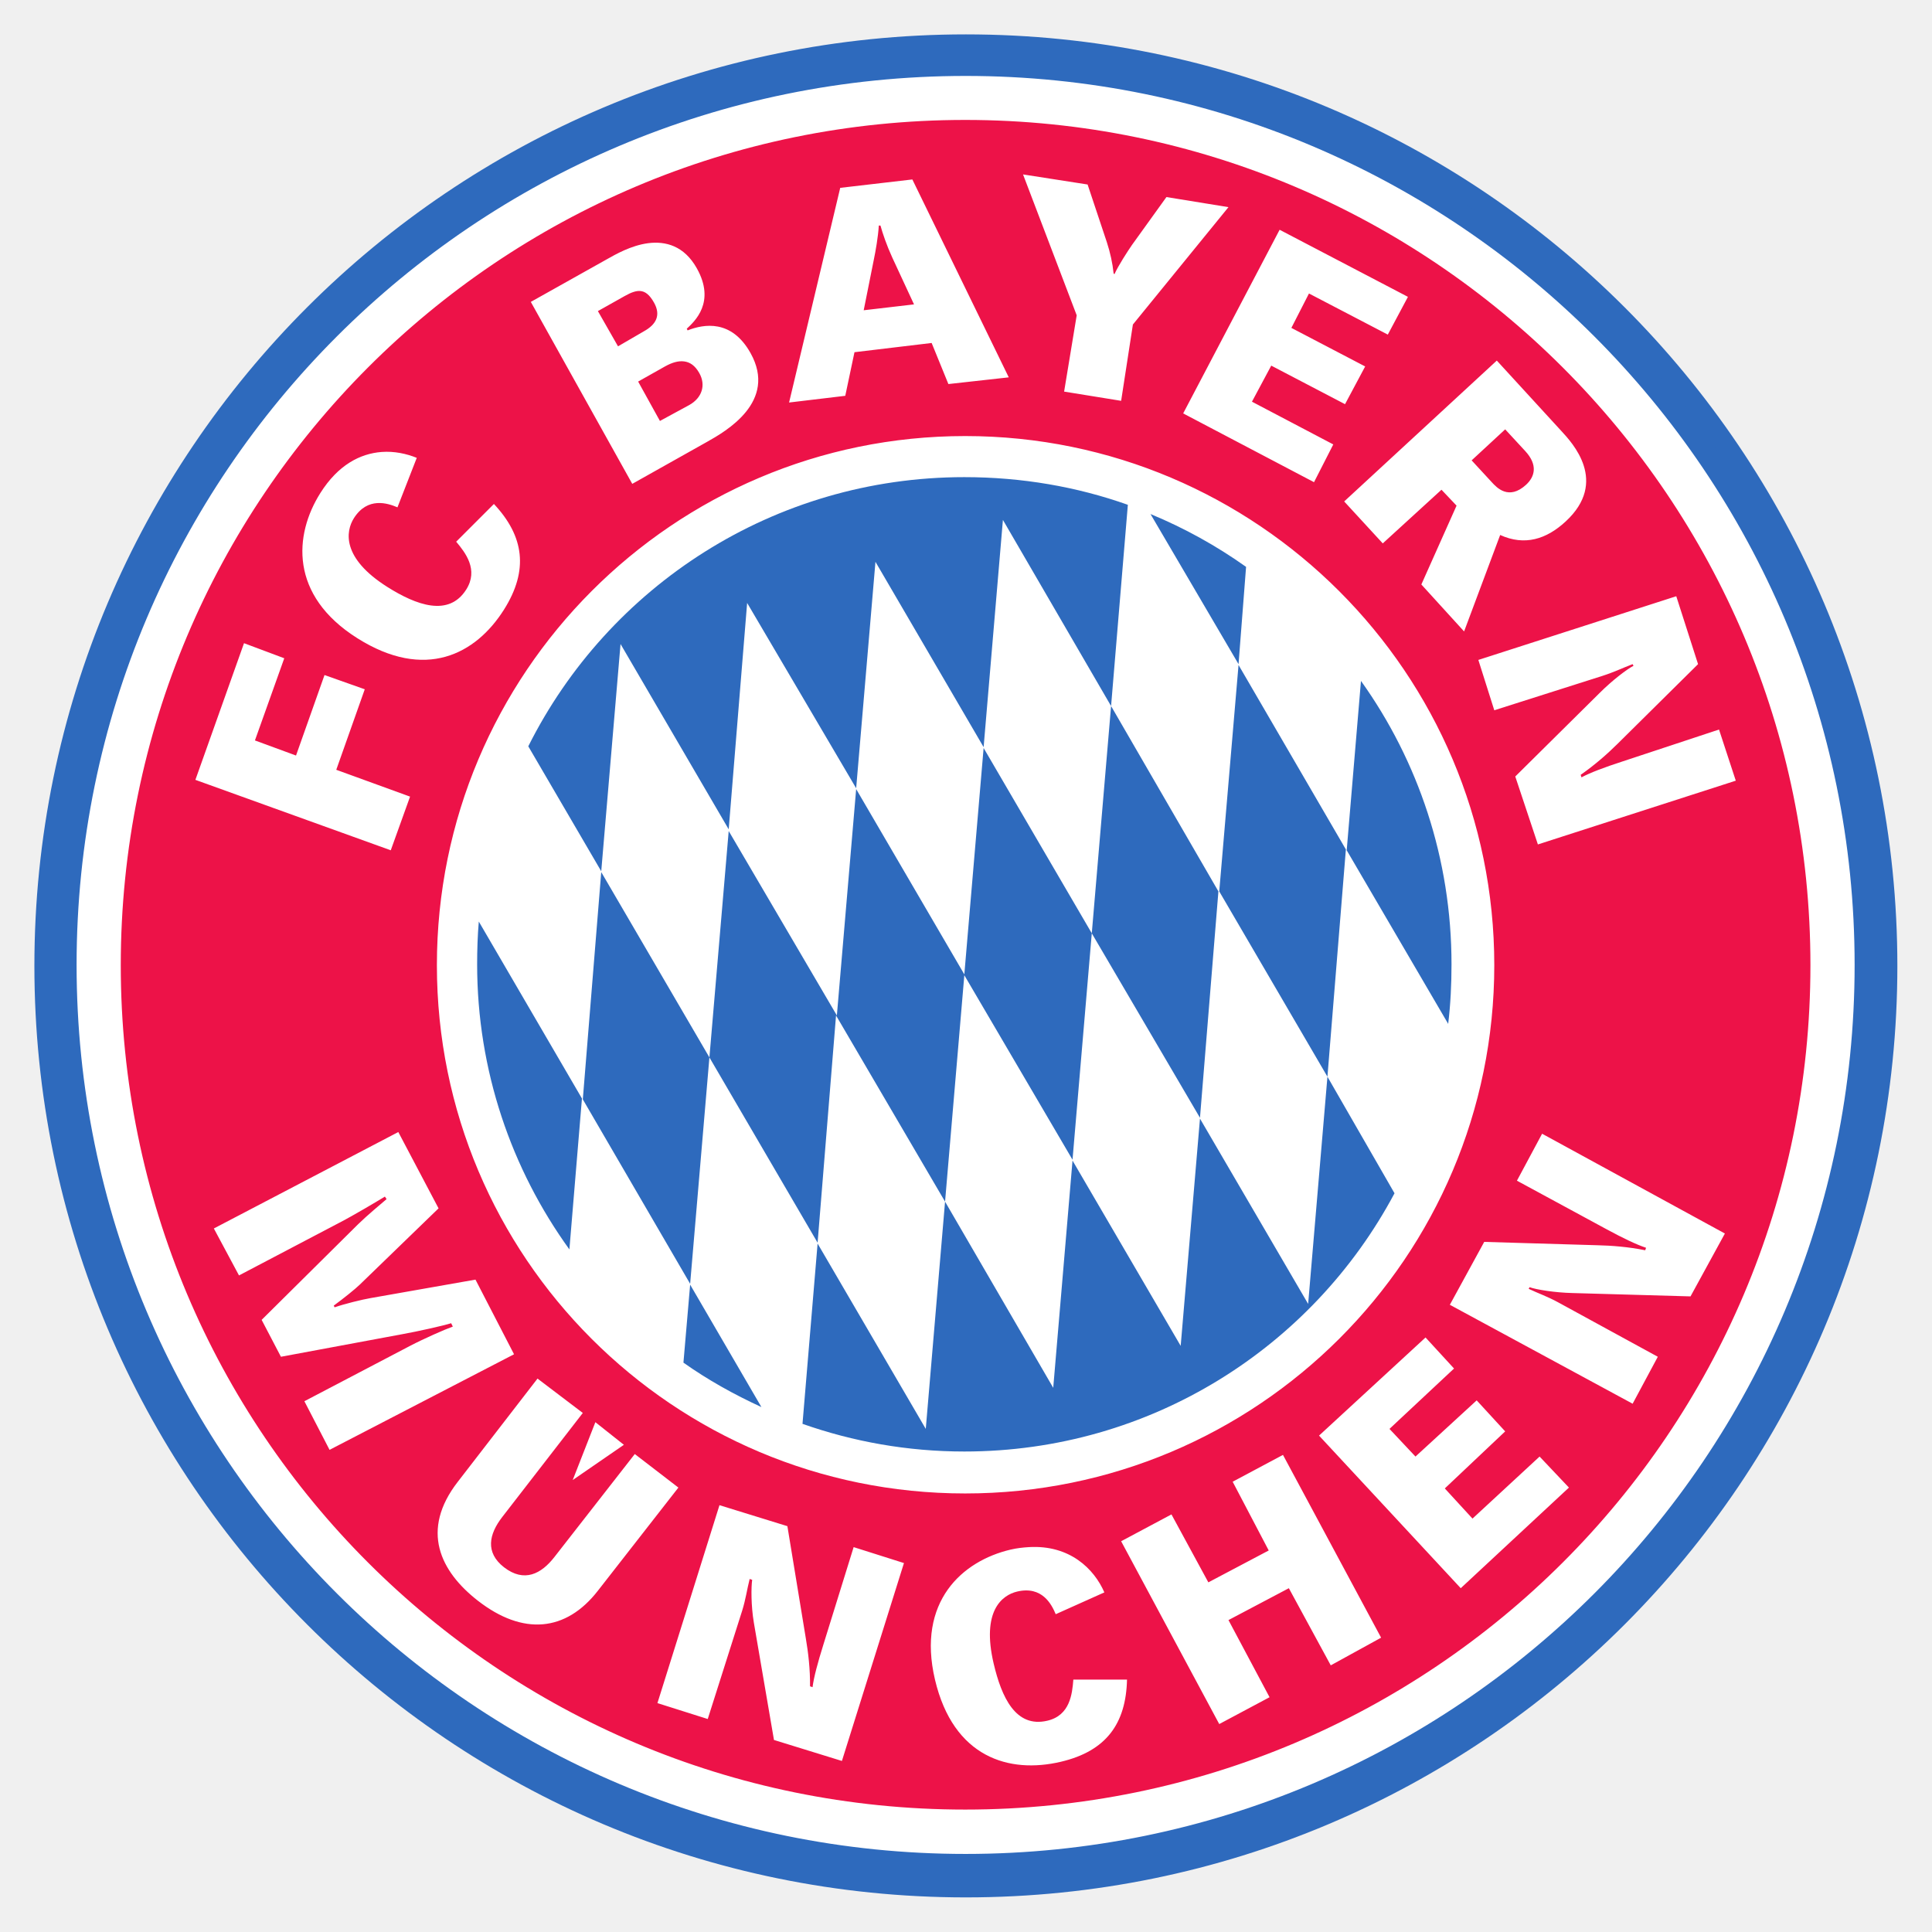
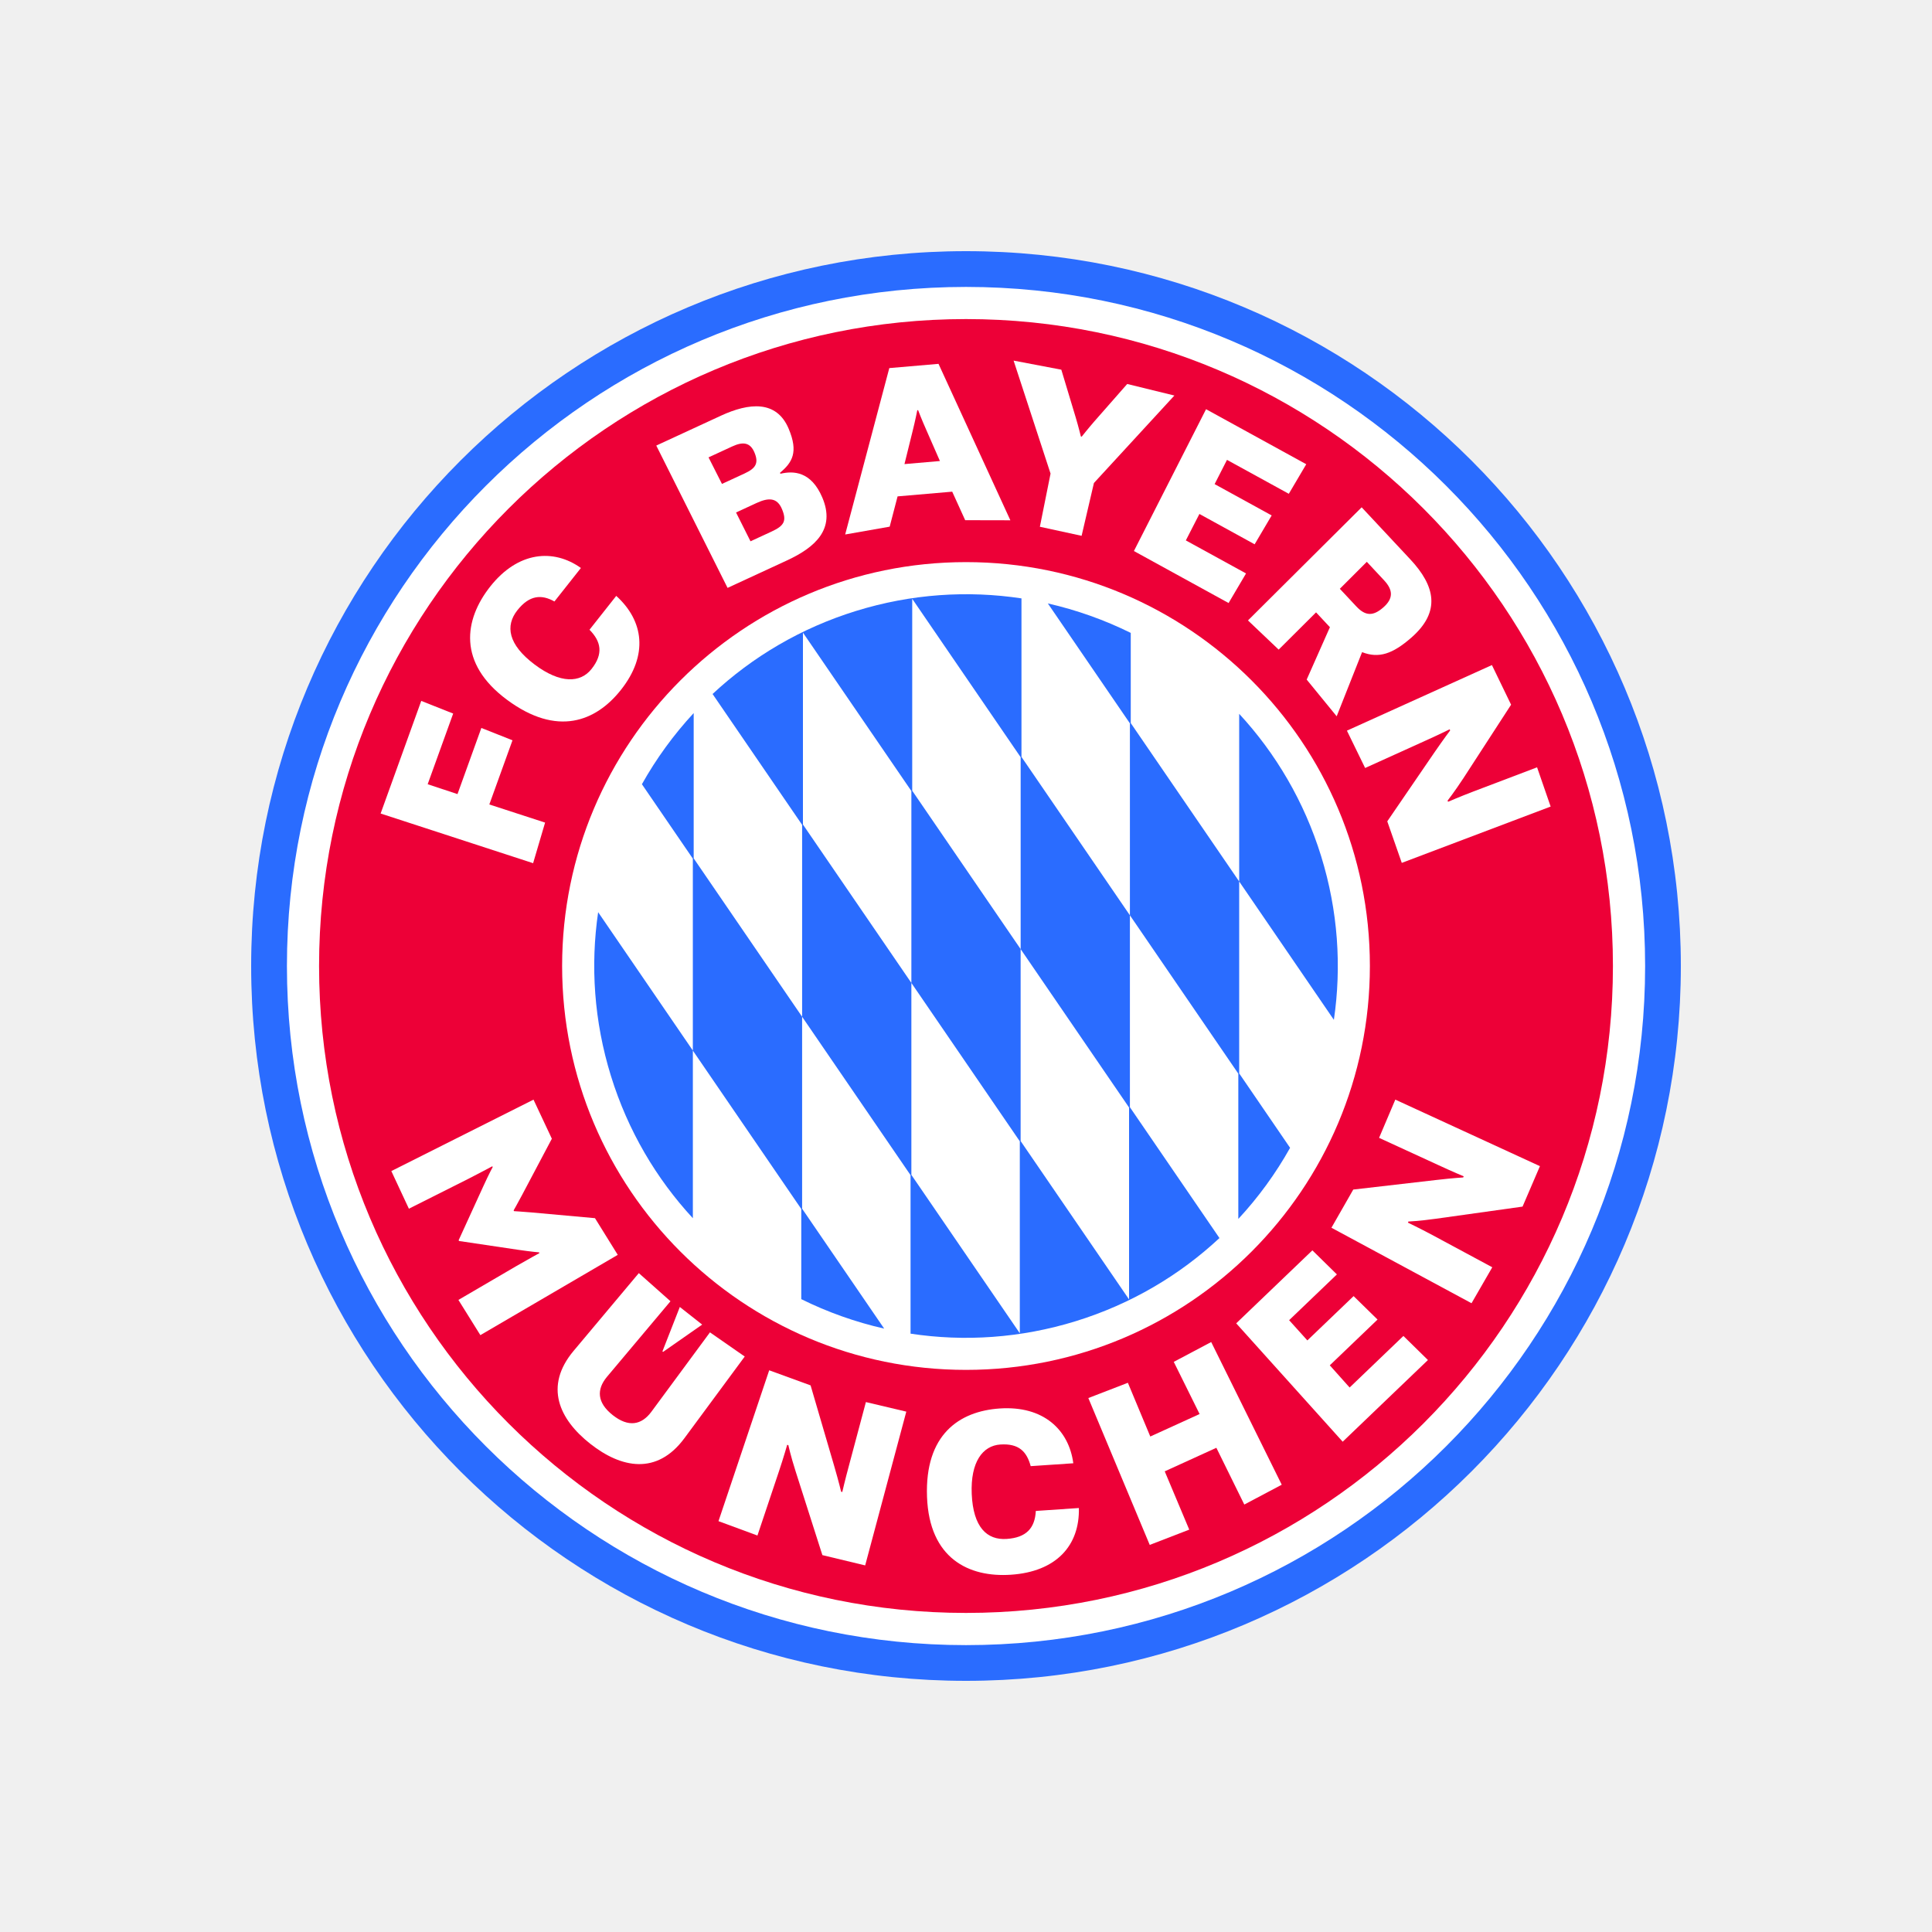
- <svg xmlns="http://www.w3.org/2000/svg" version="1.0" width="768" height="768" viewBox="0 0 72 72" id="svg3890" style="display:inline">
-   <defs id="defs3892" />
-   <g transform="translate(1.281632,1.281632)" id="layer5" style="display:inline">
-     <path d="M 184.203,795.235 C 184.203,810.403 196.498,822.698 211.666,822.698 C 226.833,822.698 239.128,810.403 239.128,795.235 C 239.128,780.067 226.833,767.772 211.666,767.772 C 196.498,767.772 184.203,780.067 184.203,795.235 z" transform="matrix(1.25,0,0,-1.25,-229.8681,1028.758)" id="path4822" style="fill:#2e6abd;fill-opacity:1;stroke:#2e6abd;stroke-width:0.617;stroke-linecap:butt;stroke-linejoin:miter;stroke-miterlimit:4;stroke-dasharray:none;stroke-opacity:1;display:inline" />
-     <path d="M 342.168,532.326 C 342.168,514.2 356.863,499.505 374.991,499.505 C 393.118,499.505 407.812,514.2 407.812,532.326 C 407.812,550.453 393.118,565.148 374.991,565.148 C 356.863,565.148 342.168,550.453 342.168,532.326 z" transform="translate(-340.2863,-497.6478)" id="path4867" style="fill:#ffffff;fill-opacity:1;stroke:#ffffff;stroke-width:0.618;stroke-linecap:butt;stroke-linejoin:miter;stroke-miterlimit:4;stroke-dasharray:none;stroke-opacity:1;display:inline" />
-     <path d="M 34.688,3.188 C 17.293,3.188 3.219,17.294 3.219,34.688 C 3.219,52.084 17.292,66.156 34.688,66.156 C 52.083,66.156 66.187,52.084 66.188,34.688 C 66.188,17.294 52.082,3.188 34.688,3.188 z M 36.844,5.219 L 39.25,5.594 L 39.969,7.75 C 40.094,8.135 40.18,8.526 40.219,8.906 L 40.25,8.938 C 40.386,8.629 40.749,8.071 40.906,7.844 L 42.188,6.062 L 44.5,6.438 L 40.938,10.812 L 40.5,13.656 L 38.375,13.312 L 38.844,10.469 L 36.844,5.219 z M 32.719,5.406 L 36.312,12.781 L 34.062,13.031 L 33.438,11.5 L 30.562,11.844 L 30.219,13.469 L 28.125,13.719 L 30.031,5.719 L 32.719,5.406 z M 31.469,7.125 C 31.442,7.557 31.351,8.07 31.281,8.406 L 30.906,10.281 L 32.781,10.062 L 31.969,8.312 C 31.764,7.866 31.609,7.411 31.531,7.125 L 31.469,7.125 z M 46.406,7.281 L 51.188,9.781 L 50.438,11.188 L 47.5,9.656 L 46.844,10.938 L 49.594,12.375 L 48.844,13.781 L 46.094,12.344 L 45.375,13.688 L 48.406,15.281 L 47.688,16.688 L 42.812,14.125 L 46.406,7.281 z M 22.875,7.781 C 23.518,7.699 24.215,7.873 24.688,8.719 C 25.395,9.981 24.606,10.694 24.312,10.969 L 24.344,11.031 C 24.946,10.793 25.981,10.611 26.688,11.875 C 27.704,13.69 25.765,14.794 25.062,15.188 L 22.281,16.75 L 18.5,9.969 L 21.344,8.375 C 21.638,8.21 22.232,7.864 22.875,7.781 z M 22.562,9.562 C 22.495,9.559 22.422,9.57 22.344,9.594 C 22.239,9.625 22.128,9.678 22,9.75 L 21,10.312 L 21.75,11.625 L 22.719,11.062 C 23.185,10.803 23.348,10.457 23.094,10 C 22.929,9.706 22.766,9.572 22.562,9.562 z M 54.5,12.156 L 56.906,14.781 C 57.304,15.213 58.679,16.668 57.062,18.156 C 56.349,18.814 55.539,19.071 54.625,18.656 L 53.281,22.25 L 51.688,20.5 L 53,17.562 L 52.438,16.969 L 50.25,18.969 L 48.812,17.406 L 54.5,12.156 z M 24.219,12.188 C 24.01,12.159 23.776,12.221 23.5,12.375 L 22.5,12.938 L 23.312,14.406 L 24.406,13.812 C 24.881,13.546 25.031,13.071 24.781,12.625 C 24.619,12.336 24.428,12.216 24.219,12.188 z M 54.812,14.719 L 53.562,15.875 L 54.312,16.688 C 54.496,16.889 54.944,17.378 55.594,16.781 C 55.921,16.477 56.034,16.044 55.562,15.531 L 54.812,14.719 z M 34.688,14.969 C 45.566,14.969 54.406,23.809 54.406,34.688 C 54.406,45.568 45.566,54.375 34.688,54.375 C 23.809,54.375 15,45.568 15,34.688 C 15,23.809 23.809,14.969 34.688,14.969 z M 12.938,15.562 C 13.414,15.526 13.869,15.627 14.25,15.781 L 13.531,17.625 C 13.166,17.47 12.418,17.223 11.906,18.031 C 11.599,18.519 11.445,19.514 13.156,20.594 C 14.234,21.274 15.443,21.719 16.094,20.688 C 16.559,19.951 16.064,19.316 15.719,18.906 L 17.125,17.5 C 18.249,18.699 18.43,19.965 17.5,21.438 C 16.448,23.104 14.561,24.098 12.031,22.5 C 9.5,20.901 9.675,18.649 10.656,17.094 C 11.32,16.041 12.143,15.623 12.938,15.562 z M 61.188,20.938 L 62,23.469 L 59,26.438 C 58.627,26.809 58.148,27.23 57.625,27.594 L 57.656,27.688 C 57.978,27.515 58.504,27.316 59.188,27.094 L 62.781,25.906 L 63.406,27.812 L 56.031,30.188 L 55.188,27.656 L 58.344,24.531 C 58.802,24.075 59.349,23.656 59.594,23.531 L 59.562,23.469 C 59.185,23.612 58.873,23.766 58.438,23.906 L 54.406,25.188 L 53.812,23.312 L 61.188,20.938 z M 7.812,22.688 L 9.312,23.25 L 8.219,26.312 L 9.75,26.875 L 10.812,23.875 L 12.312,24.406 L 11.25,27.406 L 14,28.406 L 13.281,30.406 L 6,27.781 L 7.812,22.688 z M 13.562,40.906 L 15.062,43.75 L 12.125,46.594 C 11.963,46.752 11.512,47.115 11.156,47.375 L 11.188,47.438 C 11.54,47.314 12.215,47.148 12.531,47.094 L 16.438,46.406 L 17.875,49.188 L 11,52.75 L 10.062,50.938 L 14,48.875 C 14.511,48.608 15.303,48.259 15.594,48.156 L 15.531,48.031 C 15.236,48.124 14.293,48.335 13.719,48.438 L 9.188,49.281 L 8.469,47.906 L 12.062,44.344 C 12.411,44.003 12.904,43.595 13.125,43.406 L 13.062,43.312 C 12.811,43.466 11.935,43.99 11.375,44.281 L 7.625,46.25 L 6.688,44.5 L 13.562,40.906 z M 56.188,40.969 L 63,44.688 L 61.719,47.031 L 57.312,46.906 C 56.666,46.89 55.979,46.781 55.719,46.688 L 55.688,46.75 C 56.051,46.921 56.38,47.032 56.781,47.25 L 60.5,49.281 L 59.562,51.031 L 52.75,47.344 L 54.031,45 L 58.25,45.125 C 58.775,45.137 59.407,45.185 60.031,45.312 L 60.062,45.219 C 59.715,45.105 59.226,44.873 58.594,44.531 L 55.25,42.719 L 56.188,40.969 z M 51.844,48.562 L 52.906,49.719 L 50.5,51.969 L 51.469,53 L 53.75,50.906 L 54.812,52.062 L 52.562,54.188 L 53.594,55.312 L 56.094,53 L 57.188,54.156 L 53.156,57.906 L 47.875,52.219 L 51.844,48.562 z M 18.75,50.094 L 20.438,51.375 L 17.438,55.25 C 16.938,55.894 16.796,56.576 17.5,57.125 C 18.257,57.712 18.894,57.367 19.375,56.75 L 22.375,52.906 L 24,54.156 L 21,58 C 19.811,59.531 18.208,59.678 16.531,58.375 C 15.123,57.28 14.373,55.75 15.781,53.938 L 18.75,50.094 z M 20.906,51.719 L 21.969,52.562 L 20.062,53.875 L 20.906,51.719 z M 46.531,52.938 L 50.188,59.75 L 48.312,60.781 L 46.75,57.906 L 44.5,59.094 L 46.031,61.969 L 44.156,62.969 L 40.5,56.156 L 42.375,55.156 L 43.75,57.688 L 46,56.5 L 44.656,53.938 L 46.531,52.938 z M 25.531,54.812 L 28.062,55.594 L 28.75,59.781 C 28.839,60.3 28.913,60.925 28.906,61.562 L 29,61.594 C 29.045,61.231 29.192,60.685 29.406,60 L 30.531,56.375 L 32.406,56.969 L 30.094,64.344 L 27.562,63.562 L 26.812,59.188 C 26.705,58.55 26.71,57.867 26.75,57.594 L 26.656,57.562 C 26.556,57.954 26.511,58.315 26.375,58.75 L 25.094,62.781 L 23.219,62.188 L 25.531,54.812 z M 37.062,56.375 C 38.583,56.285 39.492,57.183 39.875,58.062 L 38.062,58.875 C 37.909,58.509 37.557,57.812 36.625,58.031 C 36.065,58.164 35.288,58.749 35.75,60.719 C 36.042,61.958 36.564,63.124 37.75,62.844 C 38.597,62.646 38.676,61.847 38.719,61.312 L 40.719,61.312 C 40.68,62.953 39.945,63.977 38.25,64.375 C 36.332,64.826 34.248,64.222 33.562,61.312 C 32.877,58.399 34.585,56.89 36.375,56.469 C 36.617,56.412 36.845,56.388 37.062,56.375 z" id="path3794" style="fill:#ed1248;fill-opacity:1;fill-rule:nonzero;stroke:none;display:inline" />
-     <path d="M 34.656,16.5 C 27.545,16.5 21.387,20.578 18.406,26.531 L 21.125,31.188 L 21.844,22.719 L 25.875,29.625 L 26.562,21.188 L 30.625,28.094 L 31.344,19.656 L 35.375,26.562 L 36.094,18.094 L 40.125,25.031 L 40.75,17.531 C 38.846,16.855 36.792,16.5 34.656,16.5 z M 40.125,25.031 L 39.406,33.5 L 43.438,40.375 L 44.125,31.938 L 40.125,25.031 z M 39.406,33.5 L 35.375,26.594 L 34.656,35.031 L 30.625,28.125 L 29.906,36.562 L 25.875,29.688 L 25.156,38.125 L 29.188,45.031 L 29.875,36.562 L 33.938,43.5 L 34.656,35.062 L 38.688,41.938 L 39.406,33.5 z M 33.938,43.5 L 33.219,51.969 L 29.188,45.062 L 28.625,51.781 C 30.515,52.446 32.539,52.812 34.656,52.812 C 41.606,52.812 47.636,48.921 50.688,43.188 L 48.188,38.844 L 47.469,47.312 L 43.438,40.406 L 42.719,48.875 L 38.688,41.969 L 37.969,50.438 L 33.938,43.5 z M 48.188,38.844 L 48.875,30.375 L 44.875,23.5 L 44.156,31.938 L 48.188,38.844 z M 25.156,38.125 L 21.125,31.219 L 20.438,39.688 L 24.438,46.562 L 25.156,38.125 z M 41.594,17.875 L 44.875,23.469 L 45.156,19.844 C 44.051,19.059 42.864,18.4 41.594,17.875 z M 49.438,24.094 L 48.906,30.406 L 52.688,36.875 C 52.776,36.146 52.812,35.407 52.812,34.656 C 52.813,30.72 51.565,27.069 49.438,24.094 z M 16.562,33.062 C 16.517,33.584 16.5,34.123 16.5,34.656 C 16.5,38.619 17.782,42.296 19.938,45.281 L 20.406,39.656 L 16.562,33.062 z M 24.438,46.594 L 24.188,49.5 C 25.097,50.143 26.071,50.686 27.094,51.156 L 24.438,46.594 z" id="path5000" style="fill:#2e6abd;fill-opacity:1;fill-rule:nonzero;stroke:none;display:inline" />
-   </g>
+ <svg xmlns="http://www.w3.org/2000/svg" width="80" height="80" viewBox="0 0 80 80" fill="none">
+   <path d="M40 10.4C23.653 10.4 10.4 23.653 10.4 40C10.4 56.348 23.653 69.6 40 69.6C56.348 69.6 69.6 56.348 69.6 40C69.6 23.652 56.348 10.4 40 10.4Z" fill="#2A6CFF" />
+   <path d="M40.001 11.881C24.471 11.881 11.881 24.471 11.881 40.001C11.881 55.531 24.471 68.121 40.001 68.121C55.531 68.121 68.121 55.531 68.121 40.001C68.121 24.471 55.531 11.881 40.001 11.881Z" fill="white" />
+   <path d="M40 13.212C25.206 13.212 13.212 25.206 13.212 40C13.212 54.794 25.206 66.788 40 66.788C54.794 66.788 66.788 54.794 66.788 40C66.788 25.206 54.794 13.212 40 13.212ZM40 56.724C30.763 56.724 23.276 49.237 23.276 40C23.276 30.762 30.764 23.276 40 23.276C49.236 23.276 56.724 30.764 56.724 40C56.724 49.236 49.237 56.724 40 56.724Z" fill="#ED0037" />
+   <path d="M25.297 44.551C25.999 46.82 27.178 48.809 28.69 50.444V43.502L24.768 37.772C24.445 39.974 24.595 42.282 25.297 44.551M33.214 50.049V42.102L28.724 35.543V29.527C27.893 30.424 27.174 31.413 26.58 32.473L28.689 35.554V43.502L33.179 50.061V53.795C34.268 54.334 35.42 54.744 36.612 55.015L33.214 50.05V50.049ZM37.738 40.701L42.228 47.259V55.207L37.738 48.649V40.701L33.248 34.142V26.195L37.738 32.754V40.702V40.701ZM42.263 39.301L37.773 32.742V24.795L42.263 31.354V39.301L46.752 45.859V53.807L42.262 47.249V39.301H42.263ZM35.45 25.297C33.158 26.006 31.151 27.202 29.506 28.737L33.214 34.154V42.102L37.704 48.66V55.224C39.927 55.561 42.259 55.414 44.552 54.705C46.844 53.995 48.851 52.799 50.495 51.265L46.787 45.848V37.901L42.297 31.342V24.778C40.074 24.442 37.742 24.588 35.45 25.297ZM51.312 44.448V36.5L46.822 29.942V26.207C45.733 25.669 44.581 25.258 43.389 24.987L46.787 29.952V37.9L51.276 44.458V50.474C52.108 49.578 52.827 48.588 53.42 47.529L51.312 44.447V44.448ZM54.705 35.45C54.002 33.181 52.823 31.193 51.312 29.558V36.5L55.233 42.229C55.557 40.026 55.407 37.718 54.705 35.45" fill="#2A6CFF" />
+   <path d="M22.091 45.533L22.851 47.152L21.615 49.488C21.43 49.836 21.268 50.12 21.268 50.12L21.285 50.151C21.285 50.151 21.611 50.171 22.004 50.204L24.637 50.442L25.58 51.961L19.891 55.285L18.982 53.827L21.363 52.436C21.918 52.115 22.337 51.888 22.337 51.888L22.32 51.857C22.32 51.857 22.032 51.836 21.432 51.748L19.008 51.387L18.991 51.356L20.01 49.128C20.262 48.576 20.402 48.324 20.402 48.324L20.385 48.293C20.385 48.293 19.966 48.52 19.395 48.812L16.931 50.05L16.204 48.492L22.091 45.534V45.533Z" fill="white" />
+   <path d="M26.452 52.717L27.763 53.882L25.13 57.015C24.698 57.536 24.719 58.082 25.373 58.598C26.027 59.113 26.563 59.006 26.968 58.464L29.398 55.17L30.838 56.171L28.344 59.548C27.201 61.098 25.72 60.792 24.44 59.783C23.16 58.775 22.516 57.407 23.755 55.933L26.452 52.717ZM29.075 54.849L27.457 55.979L27.43 55.958L28.15 54.119L29.076 54.849H29.075Z" fill="white" />
+   <path d="M31.852 56.741L33.565 57.366L34.533 60.672C34.742 61.388 34.828 61.766 34.828 61.766L34.877 61.781C34.877 61.781 34.989 61.29 35.153 60.688L35.855 58.057L37.528 58.453L35.825 64.82L34.053 64.394L32.949 60.938C32.734 60.267 32.645 59.842 32.645 59.842L32.596 59.827C32.596 59.827 32.449 60.344 32.262 60.903L31.364 63.583L29.751 62.988L31.851 56.741H31.852Z" fill="white" />
+   <path d="M44.674 62.444C44.71 64.006 43.731 65.08 41.863 65.206C40.116 65.325 38.481 64.532 38.386 61.984C38.29 59.402 39.718 58.436 41.396 58.322C43.212 58.198 44.263 59.214 44.443 60.591L42.679 60.71C42.517 60.114 42.198 59.762 41.419 59.814C40.693 59.864 40.182 60.533 40.237 61.858C40.296 63.245 40.871 63.779 41.684 63.724C42.497 63.669 42.853 63.28 42.891 62.565L44.673 62.444H44.674Z" fill="white" />
+   <path d="M45.066 57.89L46.703 57.258L47.631 59.483L49.673 58.552L48.603 56.392L50.153 55.571L53.074 61.479L51.524 62.3L50.367 59.95L48.229 60.925L49.244 63.339L47.608 63.971L45.069 57.898L45.065 57.891L45.066 57.89Z" fill="white" />
+   <path d="M51.188 54.797L54.343 51.774L55.358 52.771L53.38 54.666L54.135 55.504L56.05 53.669L57.041 54.64L55.064 56.535L55.885 57.454L58.112 55.319L59.128 56.316L55.598 59.698L51.19 54.798L51.188 54.797Z" fill="white" />
+   <path d="M55.131 50.84L56.036 49.257L59.459 48.862C60.199 48.776 60.587 48.756 60.587 48.756L60.61 48.71C60.61 48.71 60.145 48.516 59.579 48.253L57.105 47.116L57.777 45.533L63.765 48.288L63.046 49.963L59.453 50.466C58.756 50.564 58.321 50.58 58.321 50.58L58.298 50.626C58.298 50.626 58.783 50.858 59.303 51.136L61.792 52.475L60.933 53.964L55.132 50.838L55.131 50.84Z" fill="white" />
+   <path d="M17.443 29.023L18.765 29.547L17.709 32.473L18.944 32.882L19.932 30.143L21.221 30.654L20.262 33.311L22.571 34.062L22.075 35.743L15.761 33.686L17.443 29.023Z" fill="white" />
+   <path d="M25.517 24.674C26.656 25.707 26.853 27.121 25.714 28.563C24.671 29.882 23.067 30.515 20.992 28.975C18.944 27.456 19.215 25.66 20.3 24.286C21.45 22.831 22.916 22.708 24.054 23.519L22.958 24.906C22.423 24.604 21.922 24.639 21.422 25.271C20.917 25.911 21.032 26.687 22.142 27.52C23.203 28.314 24.033 28.285 24.495 27.7C24.99 27.075 24.893 26.567 24.41 26.076L25.517 24.675V24.674Z" fill="white" />
+   <path d="M29.849 17.214C31.014 16.676 32.153 16.56 32.656 17.75C33.068 18.725 32.807 19.151 32.297 19.578L32.316 19.617C32.859 19.489 33.587 19.516 34.05 20.601C34.607 21.91 33.754 22.666 32.589 23.205L30.127 24.343L27.175 18.45L29.85 17.214H29.849ZM30.838 19.602C31.294 19.391 31.425 19.178 31.241 18.738C31.064 18.314 30.763 18.282 30.322 18.485L29.339 18.939L29.895 20.038L30.839 19.602H30.838ZM31.951 22.01C32.454 21.777 32.592 21.58 32.379 21.078C32.18 20.606 31.832 20.595 31.328 20.828L30.478 21.221L31.077 22.414L31.951 22.01Z" fill="white" />
+   <path d="M41.836 21.544L39.966 21.54L39.429 20.359L37.167 20.554L36.84 21.808L34.997 22.132L36.824 15.242L38.862 15.066L41.837 21.544H41.836ZM38.92 19.09L38.358 17.807C38.163 17.371 38.017 16.984 38.017 16.984L37.983 16.987C37.983 16.987 37.904 17.394 37.788 17.857L37.452 19.217L38.92 19.09V19.09Z" fill="white" />
+   <path d="M43.501 19.61L41.971 14.932L43.947 15.308L44.545 17.292C44.658 17.671 44.757 18.074 44.757 18.074L44.791 18.081C44.791 18.081 45.047 17.756 45.307 17.457L46.675 15.9L48.629 16.378L45.297 20L44.787 22.187L43.059 21.812L43.501 19.611V19.61Z" fill="white" />
+   <path d="M49.941 16.945L54.089 19.223L53.367 20.447L50.807 19.042L50.295 20.046L52.657 21.343L51.952 22.538L49.665 21.282L49.103 22.377L51.596 23.745L50.873 24.97L46.953 22.817L49.941 16.943V16.945Z" fill="white" />
+   <path d="M56.384 21.007L58.396 23.16C59.425 24.261 59.672 25.324 58.445 26.399C57.662 27.084 57.091 27.272 56.401 27.004L55.349 29.66L54.107 28.14L55.069 25.971L54.495 25.357L52.947 26.899L51.676 25.691L56.384 21.006V21.007ZM55.479 24.38L56.16 25.108C56.538 25.513 56.857 25.523 57.281 25.151C57.697 24.786 57.691 24.436 57.313 24.031L56.597 23.264L55.48 24.38H55.479Z" fill="white" />
+   <path d="M58.045 35.731L57.444 34.01L59.389 31.167C59.805 30.563 60.048 30.246 60.048 30.246L60.028 30.198C60.028 30.198 59.577 30.423 59.007 30.678L56.527 31.801L55.773 30.255L61.777 27.539L62.571 29.18L60.597 32.223C60.217 32.802 59.941 33.152 59.941 33.152L59.961 33.2C59.961 33.2 60.453 32.986 61.005 32.776L63.647 31.773L64.209 33.398L58.045 35.73V35.731Z" fill="white" />
</svg>
